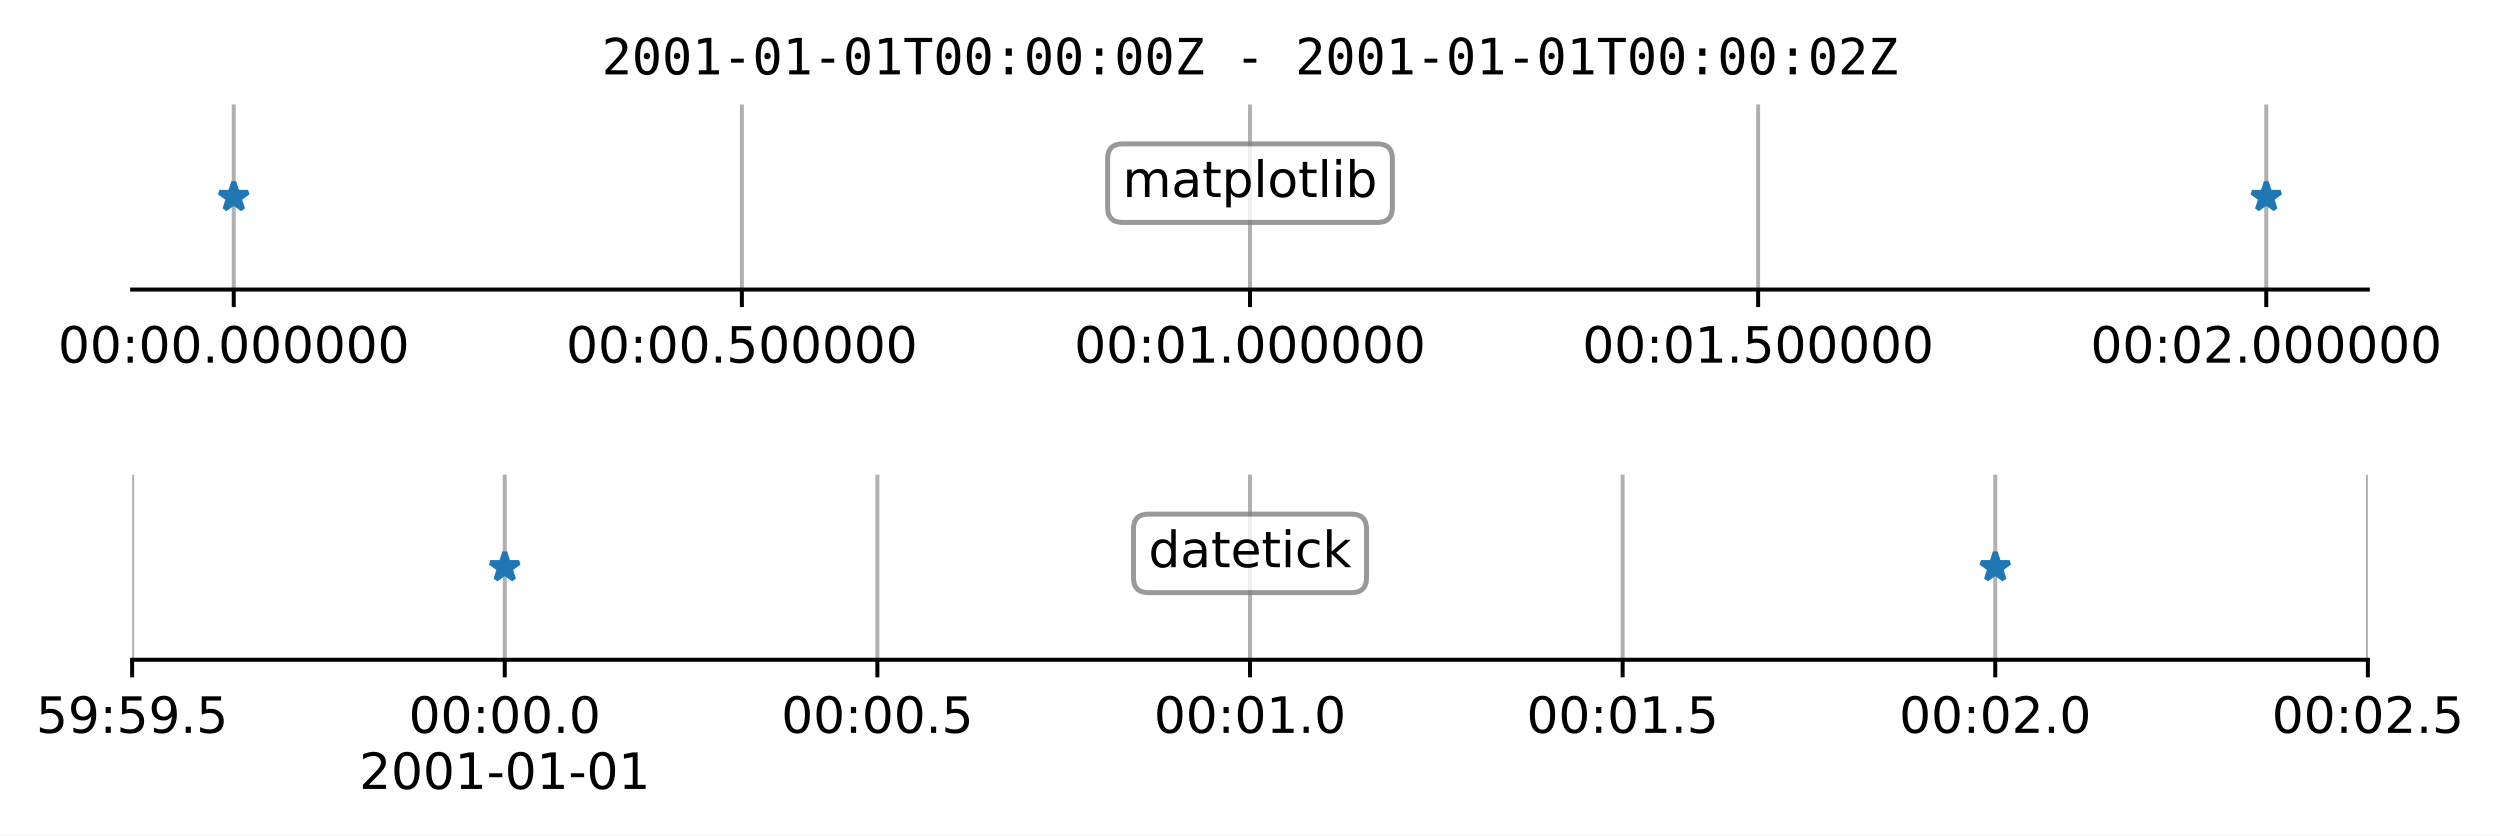
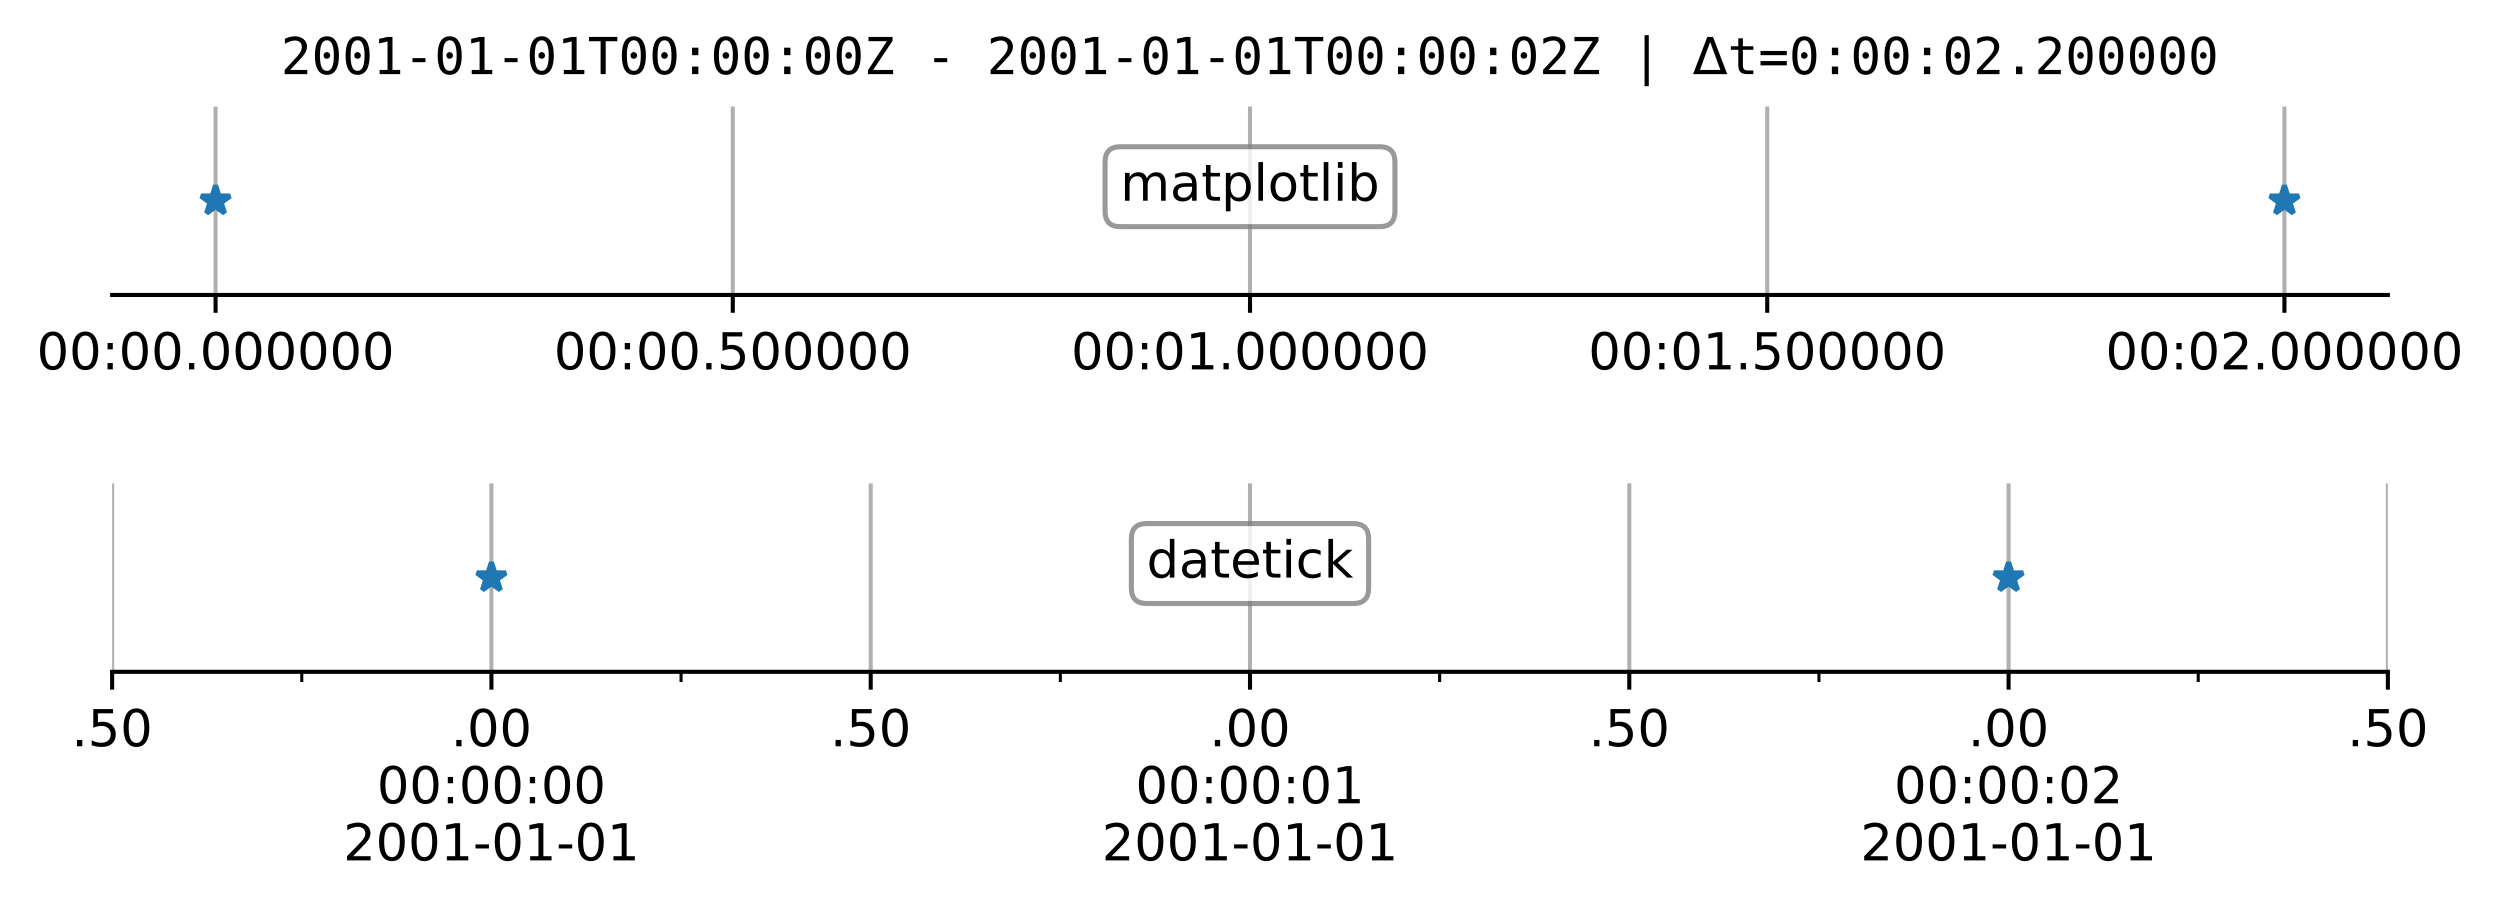
- <svg xmlns="http://www.w3.org/2000/svg" xmlns:xlink="http://www.w3.org/1999/xlink" width="499.159pt" height="166.808pt" viewBox="0 0 499.159 166.808" version="1.1">
+ <svg xmlns="http://www.w3.org/2000/svg" xmlns:xlink="http://www.w3.org/1999/xlink" width="490.39pt" height="178.054pt" viewBox="0 0 490.39 178.054" version="1.1">
  <defs>
    <style type="text/css">*{stroke-linejoin: round; stroke-linecap: butt}</style>
  </defs>
  <g id="figure_1">
    <g id="patch_1">
-       <path d="M 0 166.808  L 499.159 166.808  L 499.159 0  L 0 0  z " style="fill: #ffffff" />
+       <path d="M 0 178.054  L 490.39 178.054  L 490.39 0  L 0 0  z " style="fill: #ffffff" />
    </g>
    <g id="axes_1">
      <g id="patch_2">
-         <path d="M 26.38 57.812  L 472.78 57.812  L 472.78 20.852  L 26.38 20.852  z " style="fill: #ffffff" />
+         <path d="M 21.995 57.86  L 468.395 57.86  L 468.395 20.9  L 21.995 20.9  z " style="fill: #ffffff" />
      </g>
      <g id="matplotlib.axis_1">
        <g id="xtick_1">
          <g id="line2d_1">
-             <path d="M 46.671 57.812  L 46.671 20.852  " clip-path="url(#p3223e612da)" style="fill: none; stroke: #b0b0b0; stroke-width: 0.8; stroke-linecap: square" />
+             <path d="M 42.286 57.86  L 42.286 20.9  " clip-path="url(#pc59fa30cea)" style="fill: none; stroke: #b0b0b0; stroke-width: 0.8; stroke-linecap: square" />
          </g>
          <g id="line2d_2">
            <defs>
-               <path id="m48f0cb7368" d="M 0 0  L 0 3.5  " style="stroke: #000000; stroke-width: 0.8" />
+               <path id="m7afda34955" d="M 0 0  L 0 3.5  " style="stroke: #000000; stroke-width: 0.8" />
            </defs>
            <g>
-               <use xlink:href="#m48f0cb7368" x="46.671" y="57.812" style="stroke: #000000; stroke-width: 0.8" />
+               <use xlink:href="#m7afda34955" x="42.286" y="57.86" style="stroke: #000000; stroke-width: 0.8" />
            </g>
          </g>
          <g id="text_1">
-             <text style="font-size: 10px; font-family: 'DejaVu Sans', 'Bitstream Vera Sans', 'Computer Modern Sans Serif', 'Lucida Grande', 'Verdana', 'Geneva', 'Lucid', 'Arial', 'Helvetica', 'Avant Garde', sans-serif; text-anchor: middle" x="46.671" y="72.41" transform="rotate(-0 46.67059 72.41)">00:00.000000</text>
+             <text style="font-size: 10px; font-family: 'DejaVu Sans', 'Bitstream Vera Sans', 'Computer Modern Sans Serif', 'Lucida Grande', 'Verdana', 'Geneva', 'Lucid', 'Arial', 'Helvetica', 'Avant Garde', sans-serif; text-anchor: middle" x="42.286" y="72.458" transform="rotate(-0 42.28595 72.45844)">00:00.000000</text>
          </g>
        </g>
        <g id="xtick_2">
          <g id="line2d_3">
-             <path d="M 148.125 57.812  L 148.125 20.852  " clip-path="url(#p3223e612da)" style="fill: none; stroke: #b0b0b0; stroke-width: 0.8; stroke-linecap: square" />
+             <path d="M 143.741 57.86  L 143.741 20.9  " clip-path="url(#pc59fa30cea)" style="fill: none; stroke: #b0b0b0; stroke-width: 0.8; stroke-linecap: square" />
          </g>
          <g id="line2d_4">
            <g>
-               <use xlink:href="#m48f0cb7368" x="148.125" y="57.812" style="stroke: #000000; stroke-width: 0.8" />
+               <use xlink:href="#m7afda34955" x="143.741" y="57.86" style="stroke: #000000; stroke-width: 0.8" />
            </g>
          </g>
          <g id="text_2">
-             <text style="font-size: 10px; font-family: 'DejaVu Sans', 'Bitstream Vera Sans', 'Computer Modern Sans Serif', 'Lucida Grande', 'Verdana', 'Geneva', 'Lucid', 'Arial', 'Helvetica', 'Avant Garde', sans-serif; text-anchor: middle" x="148.125" y="72.41" transform="rotate(-0 148.1252 72.41)">00:00.500000</text>
+             <text style="font-size: 10px; font-family: 'DejaVu Sans', 'Bitstream Vera Sans', 'Computer Modern Sans Serif', 'Lucida Grande', 'Verdana', 'Geneva', 'Lucid', 'Arial', 'Helvetica', 'Avant Garde', sans-serif; text-anchor: middle" x="143.741" y="72.458" transform="rotate(-0 143.7405 72.45844)">00:00.500000</text>
          </g>
        </g>
        <g id="xtick_3">
          <g id="line2d_5">
-             <path d="M 249.58 57.812  L 249.58 20.852  " clip-path="url(#p3223e612da)" style="fill: none; stroke: #b0b0b0; stroke-width: 0.8; stroke-linecap: square" />
+             <path d="M 245.195 57.86  L 245.195 20.9  " clip-path="url(#pc59fa30cea)" style="fill: none; stroke: #b0b0b0; stroke-width: 0.8; stroke-linecap: square" />
          </g>
          <g id="line2d_6">
            <g>
-               <use xlink:href="#m48f0cb7368" x="249.58" y="57.812" style="stroke: #000000; stroke-width: 0.8" />
+               <use xlink:href="#m7afda34955" x="245.195" y="57.86" style="stroke: #000000; stroke-width: 0.8" />
            </g>
          </g>
          <g id="text_3">
-             <text style="font-size: 10px; font-family: 'DejaVu Sans', 'Bitstream Vera Sans', 'Computer Modern Sans Serif', 'Lucida Grande', 'Verdana', 'Geneva', 'Lucid', 'Arial', 'Helvetica', 'Avant Garde', sans-serif; text-anchor: middle" x="249.58" y="72.41" transform="rotate(-0 249.5797 72.41)">00:01.000000</text>
+             <text style="font-size: 10px; font-family: 'DejaVu Sans', 'Bitstream Vera Sans', 'Computer Modern Sans Serif', 'Lucida Grande', 'Verdana', 'Geneva', 'Lucid', 'Arial', 'Helvetica', 'Avant Garde', sans-serif; text-anchor: middle" x="245.195" y="72.458" transform="rotate(-0 245.1951 72.45844)">00:01.000000</text>
          </g>
        </g>
        <g id="xtick_4">
          <g id="line2d_7">
-             <path d="M 351.034 57.812  L 351.034 20.852  " clip-path="url(#p3223e612da)" style="fill: none; stroke: #b0b0b0; stroke-width: 0.8; stroke-linecap: square" />
+             <path d="M 346.65 57.86  L 346.65 20.9  " clip-path="url(#pc59fa30cea)" style="fill: none; stroke: #b0b0b0; stroke-width: 0.8; stroke-linecap: square" />
          </g>
          <g id="line2d_8">
            <g>
-               <use xlink:href="#m48f0cb7368" x="351.034" y="57.812" style="stroke: #000000; stroke-width: 0.8" />
+               <use xlink:href="#m7afda34955" x="346.65" y="57.86" style="stroke: #000000; stroke-width: 0.8" />
            </g>
          </g>
          <g id="text_4">
-             <text style="font-size: 10px; font-family: 'DejaVu Sans', 'Bitstream Vera Sans', 'Computer Modern Sans Serif', 'Lucida Grande', 'Verdana', 'Geneva', 'Lucid', 'Arial', 'Helvetica', 'Avant Garde', sans-serif; text-anchor: middle" x="351.034" y="72.41" transform="rotate(-0 351.0343 72.41)">00:01.500000</text>
+             <text style="font-size: 10px; font-family: 'DejaVu Sans', 'Bitstream Vera Sans', 'Computer Modern Sans Serif', 'Lucida Grande', 'Verdana', 'Geneva', 'Lucid', 'Arial', 'Helvetica', 'Avant Garde', sans-serif; text-anchor: middle" x="346.65" y="72.458" transform="rotate(-0 346.6496 72.45844)">00:01.500000</text>
          </g>
        </g>
        <g id="xtick_5">
          <g id="line2d_9">
-             <path d="M 452.489 57.812  L 452.489 20.852  " clip-path="url(#p3223e612da)" style="fill: none; stroke: #b0b0b0; stroke-width: 0.8; stroke-linecap: square" />
+             <path d="M 448.104 57.86  L 448.104 20.9  " clip-path="url(#pc59fa30cea)" style="fill: none; stroke: #b0b0b0; stroke-width: 0.8; stroke-linecap: square" />
          </g>
          <g id="line2d_10">
            <g>
-               <use xlink:href="#m48f0cb7368" x="452.489" y="57.812" style="stroke: #000000; stroke-width: 0.8" />
+               <use xlink:href="#m7afda34955" x="448.104" y="57.86" style="stroke: #000000; stroke-width: 0.8" />
            </g>
          </g>
          <g id="text_5">
-             <text style="font-size: 10px; font-family: 'DejaVu Sans', 'Bitstream Vera Sans', 'Computer Modern Sans Serif', 'Lucida Grande', 'Verdana', 'Geneva', 'Lucid', 'Arial', 'Helvetica', 'Avant Garde', sans-serif; text-anchor: middle" x="452.489" y="72.41" transform="rotate(-0 452.4888 72.41)">00:02.000000</text>
+             <text style="font-size: 10px; font-family: 'DejaVu Sans', 'Bitstream Vera Sans', 'Computer Modern Sans Serif', 'Lucida Grande', 'Verdana', 'Geneva', 'Lucid', 'Arial', 'Helvetica', 'Avant Garde', sans-serif; text-anchor: middle" x="448.104" y="72.458" transform="rotate(-0 448.1042 72.45844)">00:02.000000</text>
          </g>
        </g>
      </g>
      <g id="line2d_11">
        <defs>
-           <path id="mb5a7dba091" d="M 0 -3  L -0.674 -0.927  L -2.853 -0.927  L -1.09 0.354  L -1.763 2.427  L -0 1.146  L 1.763 2.427  L 1.09 0.354  L 2.853 -0.927  L 0.674 -0.927  z " style="stroke: #1f77b4; stroke-linejoin: bevel" />
+           <path id="m70d6e79c90" d="M 0 -3  L -0.674 -0.927  L -2.853 -0.927  L -1.09 0.354  L -1.763 2.427  L -0 1.146  L 1.763 2.427  L 1.09 0.354  L 2.853 -0.927  L 0.674 -0.927  z " style="stroke: #1f77b4; stroke-linejoin: bevel" />
        </defs>
-         <g clip-path="url(#p3223e612da)">
-           <use xlink:href="#mb5a7dba091" x="46.671" y="39.332" style="fill: #1f77b4; stroke: #1f77b4; stroke-linejoin: bevel" />
-           <use xlink:href="#mb5a7dba091" x="452.489" y="39.332" style="fill: #1f77b4; stroke: #1f77b4; stroke-linejoin: bevel" />
+         <g clip-path="url(#pc59fa30cea)">
+           <use xlink:href="#m70d6e79c90" x="42.286" y="39.38" style="fill: #1f77b4; stroke: #1f77b4; stroke-linejoin: bevel" />
+           <use xlink:href="#m70d6e79c90" x="448.104" y="39.38" style="fill: #1f77b4; stroke: #1f77b4; stroke-linejoin: bevel" />
        </g>
      </g>
      <g id="patch_3">
-         <path d="M 26.38 57.812  L 472.78 57.812  " style="fill: none; stroke: #000000; stroke-width: 0.8; stroke-linejoin: miter; stroke-linecap: square" />
+         <path d="M 21.995 57.86  L 468.395 57.86  " style="fill: none; stroke: #000000; stroke-width: 0.8; stroke-linejoin: miter; stroke-linecap: square" />
      </g>
      <g id="text_6">
        <g id="patch_4">
-           <path d="M 224.15 44.411  L 275.009 44.411  Q 278.009 44.411 278.009 41.411  L 278.009 31.733  Q 278.009 28.733 275.009 28.733  L 224.15 28.733  Q 221.15 28.733 221.15 31.733  L 221.15 41.411  Q 221.15 44.411 224.15 44.411  z " style="fill: #ffffff; opacity: 0.8; stroke: #808080; stroke-linejoin: miter" />
-         </g>
-         <text style="font-size: 10px; font-family: 'DejaVu Sans', 'Bitstream Vera Sans', 'Computer Modern Sans Serif', 'Lucida Grande', 'Verdana', 'Geneva', 'Lucid', 'Arial', 'Helvetica', 'Avant Garde', sans-serif; text-anchor: middle" x="249.58" y="39.332" transform="rotate(-0 249.5797 39.33156)">matplotlib</text>
+           <path d="M 219.765 44.46  L 270.625 44.46  Q 273.625 44.46 273.625 41.46  L 273.625 31.782  Q 273.625 28.782 270.625 28.782  L 219.765 28.782  Q 216.765 28.782 216.765 31.782  L 216.765 41.46  Q 216.765 44.46 219.765 44.46  z " style="fill: #ffffff; opacity: 0.8; stroke: #808080; stroke-linejoin: miter" />
+         </g>
+         <text style="font-size: 10px; font-family: 'DejaVu Sans', 'Bitstream Vera Sans', 'Computer Modern Sans Serif', 'Lucida Grande', 'Verdana', 'Geneva', 'Lucid', 'Arial', 'Helvetica', 'Avant Garde', sans-serif; text-anchor: middle" x="245.195" y="39.38" transform="rotate(-0 245.1951 39.38)">matplotlib</text>
      </g>
      <g id="text_7">
-         <text style="font-size: 10px; font-family: 'DejaVu Sans Mono', 'Bitstream Vera Sans Mono', 'Computer Modern Typewriter', 'Andale Mono', 'Nimbus Mono L', 'Courier New', 'Courier', 'Fixed', 'Terminal', monospace; text-anchor: middle" x="249.58" y="14.852" transform="rotate(-0 249.5797 14.85156)">2001-01-01T00:00:00Z - 2001-01-01T00:00:02Z</text>
+         <g transform="translate(55.09504 14.9)">
+           <text>
+             <tspan x="0" y="-0.359" style="font-size: 10px; font-family: 'DejaVu Sans Mono'">2</tspan>
+             <tspan x="6.021" y="-0.359" style="font-size: 10px; font-family: 'DejaVu Sans Mono'">0</tspan>
+             <tspan x="12.041" y="-0.359" style="font-size: 10px; font-family: 'DejaVu Sans Mono'">0</tspan>
+             <tspan x="18.062" y="-0.359" style="font-size: 10px; font-family: 'DejaVu Sans Mono'">1</tspan>
+             <tspan x="24.082" y="-0.359" style="font-size: 10px; font-family: 'DejaVu Sans Mono'">-</tspan>
+             <tspan x="30.103" y="-0.359" style="font-size: 10px; font-family: 'DejaVu Sans Mono'">0</tspan>
+             <tspan x="36.123" y="-0.359" style="font-size: 10px; font-family: 'DejaVu Sans Mono'">1</tspan>
+             <tspan x="42.144" y="-0.359" style="font-size: 10px; font-family: 'DejaVu Sans Mono'">-</tspan>
+             <tspan x="48.164" y="-0.359" style="font-size: 10px; font-family: 'DejaVu Sans Mono'">0</tspan>
+             <tspan x="54.185" y="-0.359" style="font-size: 10px; font-family: 'DejaVu Sans Mono'">1</tspan>
+             <tspan x="60.205" y="-0.359" style="font-size: 10px; font-family: 'DejaVu Sans Mono'">T</tspan>
+             <tspan x="66.226" y="-0.359" style="font-size: 10px; font-family: 'DejaVu Sans Mono'">0</tspan>
+             <tspan x="72.246" y="-0.359" style="font-size: 10px; font-family: 'DejaVu Sans Mono'">0</tspan>
+             <tspan x="78.267" y="-0.359" style="font-size: 10px; font-family: 'DejaVu Sans Mono'">:</tspan>
+             <tspan x="84.287" y="-0.359" style="font-size: 10px; font-family: 'DejaVu Sans Mono'">0</tspan>
+             <tspan x="90.308" y="-0.359" style="font-size: 10px; font-family: 'DejaVu Sans Mono'">0</tspan>
+             <tspan x="96.328" y="-0.359" style="font-size: 10px; font-family: 'DejaVu Sans Mono'">:</tspan>
+             <tspan x="102.349" y="-0.359" style="font-size: 10px; font-family: 'DejaVu Sans Mono'">0</tspan>
+             <tspan x="108.369" y="-0.359" style="font-size: 10px; font-family: 'DejaVu Sans Mono'">0</tspan>
+             <tspan x="114.39" y="-0.359" style="font-size: 10px; font-family: 'DejaVu Sans Mono'">Z</tspan>
+             <tspan x="120.41" y="-0.359" style="font-size: 10px; font-family: 'DejaVu Sans Mono'"> </tspan>
+             <tspan x="126.431" y="-0.359" style="font-size: 10px; font-family: 'DejaVu Sans Mono'">-</tspan>
+             <tspan x="132.451" y="-0.359" style="font-size: 10px; font-family: 'DejaVu Sans Mono'"> </tspan>
+             <tspan x="138.472" y="-0.359" style="font-size: 10px; font-family: 'DejaVu Sans Mono'">2</tspan>
+             <tspan x="144.492" y="-0.359" style="font-size: 10px; font-family: 'DejaVu Sans Mono'">0</tspan>
+             <tspan x="150.513" y="-0.359" style="font-size: 10px; font-family: 'DejaVu Sans Mono'">0</tspan>
+             <tspan x="156.533" y="-0.359" style="font-size: 10px; font-family: 'DejaVu Sans Mono'">1</tspan>
+             <tspan x="162.554" y="-0.359" style="font-size: 10px; font-family: 'DejaVu Sans Mono'">-</tspan>
+             <tspan x="168.574" y="-0.359" style="font-size: 10px; font-family: 'DejaVu Sans Mono'">0</tspan>
+             <tspan x="174.595" y="-0.359" style="font-size: 10px; font-family: 'DejaVu Sans Mono'">1</tspan>
+             <tspan x="180.615" y="-0.359" style="font-size: 10px; font-family: 'DejaVu Sans Mono'">-</tspan>
+             <tspan x="186.636" y="-0.359" style="font-size: 10px; font-family: 'DejaVu Sans Mono'">0</tspan>
+             <tspan x="192.656" y="-0.359" style="font-size: 10px; font-family: 'DejaVu Sans Mono'">1</tspan>
+             <tspan x="198.677" y="-0.359" style="font-size: 10px; font-family: 'DejaVu Sans Mono'">T</tspan>
+             <tspan x="204.697" y="-0.359" style="font-size: 10px; font-family: 'DejaVu Sans Mono'">0</tspan>
+             <tspan x="210.718" y="-0.359" style="font-size: 10px; font-family: 'DejaVu Sans Mono'">0</tspan>
+             <tspan x="216.738" y="-0.359" style="font-size: 10px; font-family: 'DejaVu Sans Mono'">:</tspan>
+             <tspan x="222.759" y="-0.359" style="font-size: 10px; font-family: 'DejaVu Sans Mono'">0</tspan>
+             <tspan x="228.779" y="-0.359" style="font-size: 10px; font-family: 'DejaVu Sans Mono'">0</tspan>
+             <tspan x="234.8" y="-0.359" style="font-size: 10px; font-family: 'DejaVu Sans Mono'">:</tspan>
+             <tspan x="240.82" y="-0.359" style="font-size: 10px; font-family: 'DejaVu Sans Mono'">0</tspan>
+             <tspan x="246.841" y="-0.359" style="font-size: 10px; font-family: 'DejaVu Sans Mono'">2</tspan>
+             <tspan x="252.861" y="-0.359" style="font-size: 10px; font-family: 'DejaVu Sans Mono'">Z</tspan>
+             <tspan x="258.882" y="-0.359" style="font-size: 10px; font-family: 'DejaVu Sans Mono'"> </tspan>
+             <tspan x="264.902" y="-0.359" style="font-size: 10px; font-family: 'DejaVu Sans Mono'">|</tspan>
+             <tspan x="270.923" y="-0.359" style="font-size: 10px; font-family: 'DejaVu Sans Mono'"> </tspan>
+             <tspan x="283.784" y="-0.359" style="font-size: 10px; font-family: 'DejaVu Sans Mono'">t</tspan>
+             <tspan x="289.805" y="-0.359" style="font-size: 10px; font-family: 'DejaVu Sans Mono'">=</tspan>
+             <tspan x="295.825" y="-0.359" style="font-size: 10px; font-family: 'DejaVu Sans Mono'">0</tspan>
+             <tspan x="301.846" y="-0.359" style="font-size: 10px; font-family: 'DejaVu Sans Mono'">:</tspan>
+             <tspan x="307.866" y="-0.359" style="font-size: 10px; font-family: 'DejaVu Sans Mono'">0</tspan>
+             <tspan x="313.887" y="-0.359" style="font-size: 10px; font-family: 'DejaVu Sans Mono'">0</tspan>
+             <tspan x="319.907" y="-0.359" style="font-size: 10px; font-family: 'DejaVu Sans Mono'">:</tspan>
+             <tspan x="325.928" y="-0.359" style="font-size: 10px; font-family: 'DejaVu Sans Mono'">0</tspan>
+             <tspan x="331.948" y="-0.359" style="font-size: 10px; font-family: 'DejaVu Sans Mono'">2</tspan>
+             <tspan x="337.969" y="-0.359" style="font-size: 10px; font-family: 'DejaVu Sans Mono'">.</tspan>
+             <tspan x="343.989" y="-0.359" style="font-size: 10px; font-family: 'DejaVu Sans Mono'">2</tspan>
+             <tspan x="350.01" y="-0.359" style="font-size: 10px; font-family: 'DejaVu Sans Mono'">0</tspan>
+             <tspan x="356.03" y="-0.359" style="font-size: 10px; font-family: 'DejaVu Sans Mono'">0</tspan>
+             <tspan x="362.051" y="-0.359" style="font-size: 10px; font-family: 'DejaVu Sans Mono'">0</tspan>
+             <tspan x="368.071" y="-0.359" style="font-size: 10px; font-family: 'DejaVu Sans Mono'">0</tspan>
+             <tspan x="374.092" y="-0.359" style="font-size: 10px; font-family: 'DejaVu Sans Mono'">0</tspan>
+             <tspan x="276.943" y="-0.359" style="font-size: 10px; font-family: 'DejaVu Sans'">Δ</tspan>
+           </text>
+         </g>
      </g>
    </g>
    <g id="axes_2">
      <g id="patch_5">
-         <path d="M 26.38 131.732  L 472.78 131.732  L 472.78 94.772  L 26.38 94.772  z " style="fill: #ffffff" />
+         <path d="M 21.995 131.78  L 468.395 131.78  L 468.395 94.82  L 21.995 94.82  z " style="fill: #ffffff" />
      </g>
      <g id="matplotlib.axis_2">
        <g id="xtick_6">
          <g id="line2d_12">
-             <path d="M 26.38 131.732  L 26.38 94.772  " clip-path="url(#pc05e911b08)" style="fill: none; stroke: #b0b0b0; stroke-width: 0.8; stroke-linecap: square" />
+             <path d="M 21.995 131.78  L 21.995 94.82  " clip-path="url(#pa8ed90165d)" style="fill: none; stroke: #b0b0b0; stroke-width: 0.8; stroke-linecap: square" />
          </g>
          <g id="line2d_13">
            <g>
-               <use xlink:href="#m48f0cb7368" x="26.38" y="131.732" style="stroke: #000000; stroke-width: 0.8" />
+               <use xlink:href="#m7afda34955" x="21.995" y="131.78" style="stroke: #000000; stroke-width: 0.8" />
            </g>
          </g>
          <g id="text_8">
-             <text style="font-size: 10px; font-family: 'DejaVu Sans', 'Bitstream Vera Sans', 'Computer Modern Sans Serif', 'Lucida Grande', 'Verdana', 'Geneva', 'Lucid', 'Arial', 'Helvetica', 'Avant Garde', sans-serif; text-anchor: middle" x="26.38" y="146.33" transform="rotate(-0 26.3797 146.33)">59:59.5</text>
+             <text style="font-size: 10px; font-family: 'DejaVu Sans', 'Bitstream Vera Sans', 'Computer Modern Sans Serif', 'Lucida Grande', 'Verdana', 'Geneva', 'Lucid', 'Arial', 'Helvetica', 'Avant Garde', sans-serif; text-anchor: middle" x="21.995" y="146.378" transform="rotate(-0 21.99506 146.3784)">.50</text>
          </g>
        </g>
        <g id="xtick_7">
          <g id="line2d_14">
-             <path d="M 100.78 131.732  L 100.78 94.772  " clip-path="url(#pc05e911b08)" style="fill: none; stroke: #b0b0b0; stroke-width: 0.8; stroke-linecap: square" />
+             <path d="M 96.395 131.78  L 96.395 94.82  " clip-path="url(#pa8ed90165d)" style="fill: none; stroke: #b0b0b0; stroke-width: 0.8; stroke-linecap: square" />
          </g>
          <g id="line2d_15">
            <g>
-               <use xlink:href="#m48f0cb7368" x="100.78" y="131.732" style="stroke: #000000; stroke-width: 0.8" />
+               <use xlink:href="#m7afda34955" x="96.395" y="131.78" style="stroke: #000000; stroke-width: 0.8" />
            </g>
          </g>
          <g id="text_9">
-             <text style="font-size: 10px; font-family: 'DejaVu Sans', 'Bitstream Vera Sans', 'Computer Modern Sans Serif', 'Lucida Grande', 'Verdana', 'Geneva', 'Lucid', 'Arial', 'Helvetica', 'Avant Garde', sans-serif" transform="translate(81.60001 146.33)">00:00.0</text>
-             <text style="font-size: 10px; font-family: 'DejaVu Sans', 'Bitstream Vera Sans', 'Computer Modern Sans Serif', 'Lucida Grande', 'Verdana', 'Geneva', 'Lucid', 'Arial', 'Helvetica', 'Avant Garde', sans-serif" transform="translate(71.72188 157.5278)">2001-01-01</text>
+             <text style="font-size: 10px; font-family: 'DejaVu Sans', 'Bitstream Vera Sans', 'Computer Modern Sans Serif', 'Lucida Grande', 'Verdana', 'Geneva', 'Lucid', 'Arial', 'Helvetica', 'Avant Garde', sans-serif" transform="translate(88.44349 146.3784)">.00</text>
+             <text style="font-size: 10px; font-family: 'DejaVu Sans', 'Bitstream Vera Sans', 'Computer Modern Sans Serif', 'Lucida Grande', 'Verdana', 'Geneva', 'Lucid', 'Arial', 'Helvetica', 'Avant Garde', sans-serif" transform="translate(73.9388 157.5762)">00:00:00</text>
+             <text style="font-size: 10px; font-family: 'DejaVu Sans', 'Bitstream Vera Sans', 'Computer Modern Sans Serif', 'Lucida Grande', 'Verdana', 'Geneva', 'Lucid', 'Arial', 'Helvetica', 'Avant Garde', sans-serif" transform="translate(67.33724 168.7741)">2001-01-01</text>
          </g>
        </g>
        <g id="xtick_8">
          <g id="line2d_16">
-             <path d="M 175.18 131.732  L 175.18 94.772  " clip-path="url(#pc05e911b08)" style="fill: none; stroke: #b0b0b0; stroke-width: 0.8; stroke-linecap: square" />
+             <path d="M 170.795 131.78  L 170.795 94.82  " clip-path="url(#pa8ed90165d)" style="fill: none; stroke: #b0b0b0; stroke-width: 0.8; stroke-linecap: square" />
          </g>
          <g id="line2d_17">
            <g>
-               <use xlink:href="#m48f0cb7368" x="175.18" y="131.732" style="stroke: #000000; stroke-width: 0.8" />
+               <use xlink:href="#m7afda34955" x="170.795" y="131.78" style="stroke: #000000; stroke-width: 0.8" />
            </g>
          </g>
          <g id="text_10">
-             <text style="font-size: 10px; font-family: 'DejaVu Sans', 'Bitstream Vera Sans', 'Computer Modern Sans Serif', 'Lucida Grande', 'Verdana', 'Geneva', 'Lucid', 'Arial', 'Helvetica', 'Avant Garde', sans-serif; text-anchor: middle" x="175.18" y="146.33" transform="rotate(-0 175.1797 146.33)">00:00.5</text>
+             <text style="font-size: 10px; font-family: 'DejaVu Sans', 'Bitstream Vera Sans', 'Computer Modern Sans Serif', 'Lucida Grande', 'Verdana', 'Geneva', 'Lucid', 'Arial', 'Helvetica', 'Avant Garde', sans-serif; text-anchor: middle" x="170.795" y="146.378" transform="rotate(-0 170.795 146.3784)">.50</text>
          </g>
        </g>
        <g id="xtick_9">
          <g id="line2d_18">
-             <path d="M 249.58 131.732  L 249.58 94.772  " clip-path="url(#pc05e911b08)" style="fill: none; stroke: #b0b0b0; stroke-width: 0.8; stroke-linecap: square" />
+             <path d="M 245.195 131.78  L 245.195 94.82  " clip-path="url(#pa8ed90165d)" style="fill: none; stroke: #b0b0b0; stroke-width: 0.8; stroke-linecap: square" />
          </g>
          <g id="line2d_19">
            <g>
-               <use xlink:href="#m48f0cb7368" x="249.58" y="131.732" style="stroke: #000000; stroke-width: 0.8" />
+               <use xlink:href="#m7afda34955" x="245.195" y="131.78" style="stroke: #000000; stroke-width: 0.8" />
            </g>
          </g>
          <g id="text_11">
-             <text style="font-size: 10px; font-family: 'DejaVu Sans', 'Bitstream Vera Sans', 'Computer Modern Sans Serif', 'Lucida Grande', 'Verdana', 'Geneva', 'Lucid', 'Arial', 'Helvetica', 'Avant Garde', sans-serif; text-anchor: middle" x="249.58" y="146.33" transform="rotate(-0 249.5797 146.33)">00:01.0</text>
+             <text style="font-size: 10px; font-family: 'DejaVu Sans', 'Bitstream Vera Sans', 'Computer Modern Sans Serif', 'Lucida Grande', 'Verdana', 'Geneva', 'Lucid', 'Arial', 'Helvetica', 'Avant Garde', sans-serif" transform="translate(237.2435 146.3784)">.00</text>
+             <text style="font-size: 10px; font-family: 'DejaVu Sans', 'Bitstream Vera Sans', 'Computer Modern Sans Serif', 'Lucida Grande', 'Verdana', 'Geneva', 'Lucid', 'Arial', 'Helvetica', 'Avant Garde', sans-serif" transform="translate(222.7388 157.5762)">00:00:01</text>
+             <text style="font-size: 10px; font-family: 'DejaVu Sans', 'Bitstream Vera Sans', 'Computer Modern Sans Serif', 'Lucida Grande', 'Verdana', 'Geneva', 'Lucid', 'Arial', 'Helvetica', 'Avant Garde', sans-serif" transform="translate(216.1373 168.7741)">2001-01-01</text>
          </g>
        </g>
        <g id="xtick_10">
          <g id="line2d_20">
-             <path d="M 323.98 131.732  L 323.98 94.772  " clip-path="url(#pc05e911b08)" style="fill: none; stroke: #b0b0b0; stroke-width: 0.8; stroke-linecap: square" />
+             <path d="M 319.595 131.78  L 319.595 94.82  " clip-path="url(#pa8ed90165d)" style="fill: none; stroke: #b0b0b0; stroke-width: 0.8; stroke-linecap: square" />
          </g>
          <g id="line2d_21">
            <g>
-               <use xlink:href="#m48f0cb7368" x="323.98" y="131.732" style="stroke: #000000; stroke-width: 0.8" />
+               <use xlink:href="#m7afda34955" x="319.595" y="131.78" style="stroke: #000000; stroke-width: 0.8" />
            </g>
          </g>
          <g id="text_12">
-             <text style="font-size: 10px; font-family: 'DejaVu Sans', 'Bitstream Vera Sans', 'Computer Modern Sans Serif', 'Lucida Grande', 'Verdana', 'Geneva', 'Lucid', 'Arial', 'Helvetica', 'Avant Garde', sans-serif; text-anchor: middle" x="323.98" y="146.33" transform="rotate(-0 323.9797 146.33)">00:01.5</text>
+             <text style="font-size: 10px; font-family: 'DejaVu Sans', 'Bitstream Vera Sans', 'Computer Modern Sans Serif', 'Lucida Grande', 'Verdana', 'Geneva', 'Lucid', 'Arial', 'Helvetica', 'Avant Garde', sans-serif; text-anchor: middle" x="319.595" y="146.378" transform="rotate(-0 319.5951 146.3784)">.50</text>
          </g>
        </g>
        <g id="xtick_11">
          <g id="line2d_22">
-             <path d="M 398.38 131.732  L 398.38 94.772  " clip-path="url(#pc05e911b08)" style="fill: none; stroke: #b0b0b0; stroke-width: 0.8; stroke-linecap: square" />
+             <path d="M 393.995 131.78  L 393.995 94.82  " clip-path="url(#pa8ed90165d)" style="fill: none; stroke: #b0b0b0; stroke-width: 0.8; stroke-linecap: square" />
          </g>
          <g id="line2d_23">
            <g>
-               <use xlink:href="#m48f0cb7368" x="398.38" y="131.732" style="stroke: #000000; stroke-width: 0.8" />
+               <use xlink:href="#m7afda34955" x="393.995" y="131.78" style="stroke: #000000; stroke-width: 0.8" />
            </g>
          </g>
          <g id="text_13">
-             <text style="font-size: 10px; font-family: 'DejaVu Sans', 'Bitstream Vera Sans', 'Computer Modern Sans Serif', 'Lucida Grande', 'Verdana', 'Geneva', 'Lucid', 'Arial', 'Helvetica', 'Avant Garde', sans-serif; text-anchor: middle" x="398.38" y="146.33" transform="rotate(-0 398.3797 146.33)">00:02.0</text>
+             <text style="font-size: 10px; font-family: 'DejaVu Sans', 'Bitstream Vera Sans', 'Computer Modern Sans Serif', 'Lucida Grande', 'Verdana', 'Geneva', 'Lucid', 'Arial', 'Helvetica', 'Avant Garde', sans-serif" transform="translate(386.0435 146.3784)">.00</text>
+             <text style="font-size: 10px; font-family: 'DejaVu Sans', 'Bitstream Vera Sans', 'Computer Modern Sans Serif', 'Lucida Grande', 'Verdana', 'Geneva', 'Lucid', 'Arial', 'Helvetica', 'Avant Garde', sans-serif" transform="translate(371.5388 157.5762)">00:00:02</text>
+             <text style="font-size: 10px; font-family: 'DejaVu Sans', 'Bitstream Vera Sans', 'Computer Modern Sans Serif', 'Lucida Grande', 'Verdana', 'Geneva', 'Lucid', 'Arial', 'Helvetica', 'Avant Garde', sans-serif" transform="translate(364.9372 168.7741)">2001-01-01</text>
          </g>
        </g>
        <g id="xtick_12">
          <g id="line2d_24">
-             <path d="M 472.78 131.732  L 472.78 94.772  " clip-path="url(#pc05e911b08)" style="fill: none; stroke: #b0b0b0; stroke-width: 0.8; stroke-linecap: square" />
+             <path d="M 468.395 131.78  L 468.395 94.82  " clip-path="url(#pa8ed90165d)" style="fill: none; stroke: #b0b0b0; stroke-width: 0.8; stroke-linecap: square" />
          </g>
          <g id="line2d_25">
            <g>
-               <use xlink:href="#m48f0cb7368" x="472.78" y="131.732" style="stroke: #000000; stroke-width: 0.8" />
+               <use xlink:href="#m7afda34955" x="468.395" y="131.78" style="stroke: #000000; stroke-width: 0.8" />
            </g>
          </g>
          <g id="text_14">
-             <text style="font-size: 10px; font-family: 'DejaVu Sans', 'Bitstream Vera Sans', 'Computer Modern Sans Serif', 'Lucida Grande', 'Verdana', 'Geneva', 'Lucid', 'Arial', 'Helvetica', 'Avant Garde', sans-serif; text-anchor: middle" x="472.78" y="146.33" transform="rotate(-0 472.7797 146.33)">00:02.5</text>
-           </g>
-         </g>
-       </g>
-       <g id="line2d_26">
-         <g clip-path="url(#pc05e911b08)">
-           <use xlink:href="#mb5a7dba091" x="100.78" y="113.252" style="fill: #1f77b4; stroke: #1f77b4; stroke-linejoin: bevel" />
-           <use xlink:href="#mb5a7dba091" x="398.38" y="113.252" style="fill: #1f77b4; stroke: #1f77b4; stroke-linejoin: bevel" />
+             <text style="font-size: 10px; font-family: 'DejaVu Sans', 'Bitstream Vera Sans', 'Computer Modern Sans Serif', 'Lucida Grande', 'Verdana', 'Geneva', 'Lucid', 'Arial', 'Helvetica', 'Avant Garde', sans-serif; text-anchor: middle" x="468.395" y="146.378" transform="rotate(-0 468.3951 146.3784)">.50</text>
+           </g>
+         </g>
+         <g id="xtick_13">
+           <g id="line2d_26">
+             <defs>
+               <path id="me7e9d2f84d" d="M 0 0  L 0 2  " style="stroke: #000000; stroke-width: 0.6" />
+             </defs>
+             <g>
+               <use xlink:href="#me7e9d2f84d" x="59.195" y="131.78" style="stroke: #000000; stroke-width: 0.6" />
+             </g>
+           </g>
+         </g>
+         <g id="xtick_14">
+           <g id="line2d_27">
+             <g>
+               <use xlink:href="#me7e9d2f84d" x="133.595" y="131.78" style="stroke: #000000; stroke-width: 0.6" />
+             </g>
+           </g>
+         </g>
+         <g id="xtick_15">
+           <g id="line2d_28">
+             <g>
+               <use xlink:href="#me7e9d2f84d" x="207.995" y="131.78" style="stroke: #000000; stroke-width: 0.6" />
+             </g>
+           </g>
+         </g>
+         <g id="xtick_16">
+           <g id="line2d_29">
+             <g>
+               <use xlink:href="#me7e9d2f84d" x="282.395" y="131.78" style="stroke: #000000; stroke-width: 0.6" />
+             </g>
+           </g>
+         </g>
+         <g id="xtick_17">
+           <g id="line2d_30">
+             <g>
+               <use xlink:href="#me7e9d2f84d" x="356.795" y="131.78" style="stroke: #000000; stroke-width: 0.6" />
+             </g>
+           </g>
+         </g>
+         <g id="xtick_18">
+           <g id="line2d_31">
+             <g>
+               <use xlink:href="#me7e9d2f84d" x="431.195" y="131.78" style="stroke: #000000; stroke-width: 0.6" />
+             </g>
+           </g>
+         </g>
+       </g>
+       <g id="line2d_32">
+         <g clip-path="url(#pa8ed90165d)">
+           <use xlink:href="#m70d6e79c90" x="96.395" y="113.3" style="fill: #1f77b4; stroke: #1f77b4; stroke-linejoin: bevel" />
+           <use xlink:href="#m70d6e79c90" x="393.995" y="113.3" style="fill: #1f77b4; stroke: #1f77b4; stroke-linejoin: bevel" />
        </g>
      </g>
      <g id="patch_6">
-         <path d="M 26.38 131.732  L 472.78 131.732  " style="fill: none; stroke: #000000; stroke-width: 0.8; stroke-linejoin: miter; stroke-linecap: square" />
+         <path d="M 21.995 131.78  L 468.395 131.78  " style="fill: none; stroke: #000000; stroke-width: 0.8; stroke-linejoin: miter; stroke-linecap: square" />
      </g>
      <g id="text_15">
        <g id="patch_7">
-           <path d="M 229.311 118.331  L 269.848 118.331  Q 272.848 118.331 272.848 115.331  L 272.848 105.653  Q 272.848 102.653 269.848 102.653  L 229.311 102.653  Q 226.311 102.653 226.311 105.653  L 226.311 115.331  Q 226.311 118.331 229.311 118.331  z " style="fill: #ffffff; opacity: 0.8; stroke: #808080; stroke-linejoin: miter" />
-         </g>
-         <text style="font-size: 10px; font-family: 'DejaVu Sans', 'Bitstream Vera Sans', 'Computer Modern Sans Serif', 'Lucida Grande', 'Verdana', 'Geneva', 'Lucid', 'Arial', 'Helvetica', 'Avant Garde', sans-serif; text-anchor: middle" x="249.58" y="113.252" transform="rotate(-0 249.5797 113.2516)">datetick</text>
+           <path d="M 224.926 118.38  L 265.464 118.38  Q 268.464 118.38 268.464 115.38  L 268.464 105.702  Q 268.464 102.702 265.464 102.702  L 224.926 102.702  Q 221.926 102.702 221.926 105.702  L 221.926 115.38  Q 221.926 118.38 224.926 118.38  z " style="fill: #ffffff; opacity: 0.8; stroke: #808080; stroke-linejoin: miter" />
+         </g>
+         <text style="font-size: 10px; font-family: 'DejaVu Sans', 'Bitstream Vera Sans', 'Computer Modern Sans Serif', 'Lucida Grande', 'Verdana', 'Geneva', 'Lucid', 'Arial', 'Helvetica', 'Avant Garde', sans-serif; text-anchor: middle" x="245.195" y="113.3" transform="rotate(-0 245.1951 113.3)">datetick</text>
      </g>
    </g>
  </g>
  <defs>
-     <clipPath id="p3223e612da">
-       <rect x="26.38" y="20.852" width="446.4" height="36.96" />
+     <clipPath id="pc59fa30cea">
+       <rect x="21.995" y="20.9" width="446.4" height="36.96" />
    </clipPath>
-     <clipPath id="pc05e911b08">
-       <rect x="26.38" y="94.772" width="446.4" height="36.96" />
+     <clipPath id="pa8ed90165d">
+       <rect x="21.995" y="94.82" width="446.4" height="36.96" />
    </clipPath>
  </defs>
</svg>
